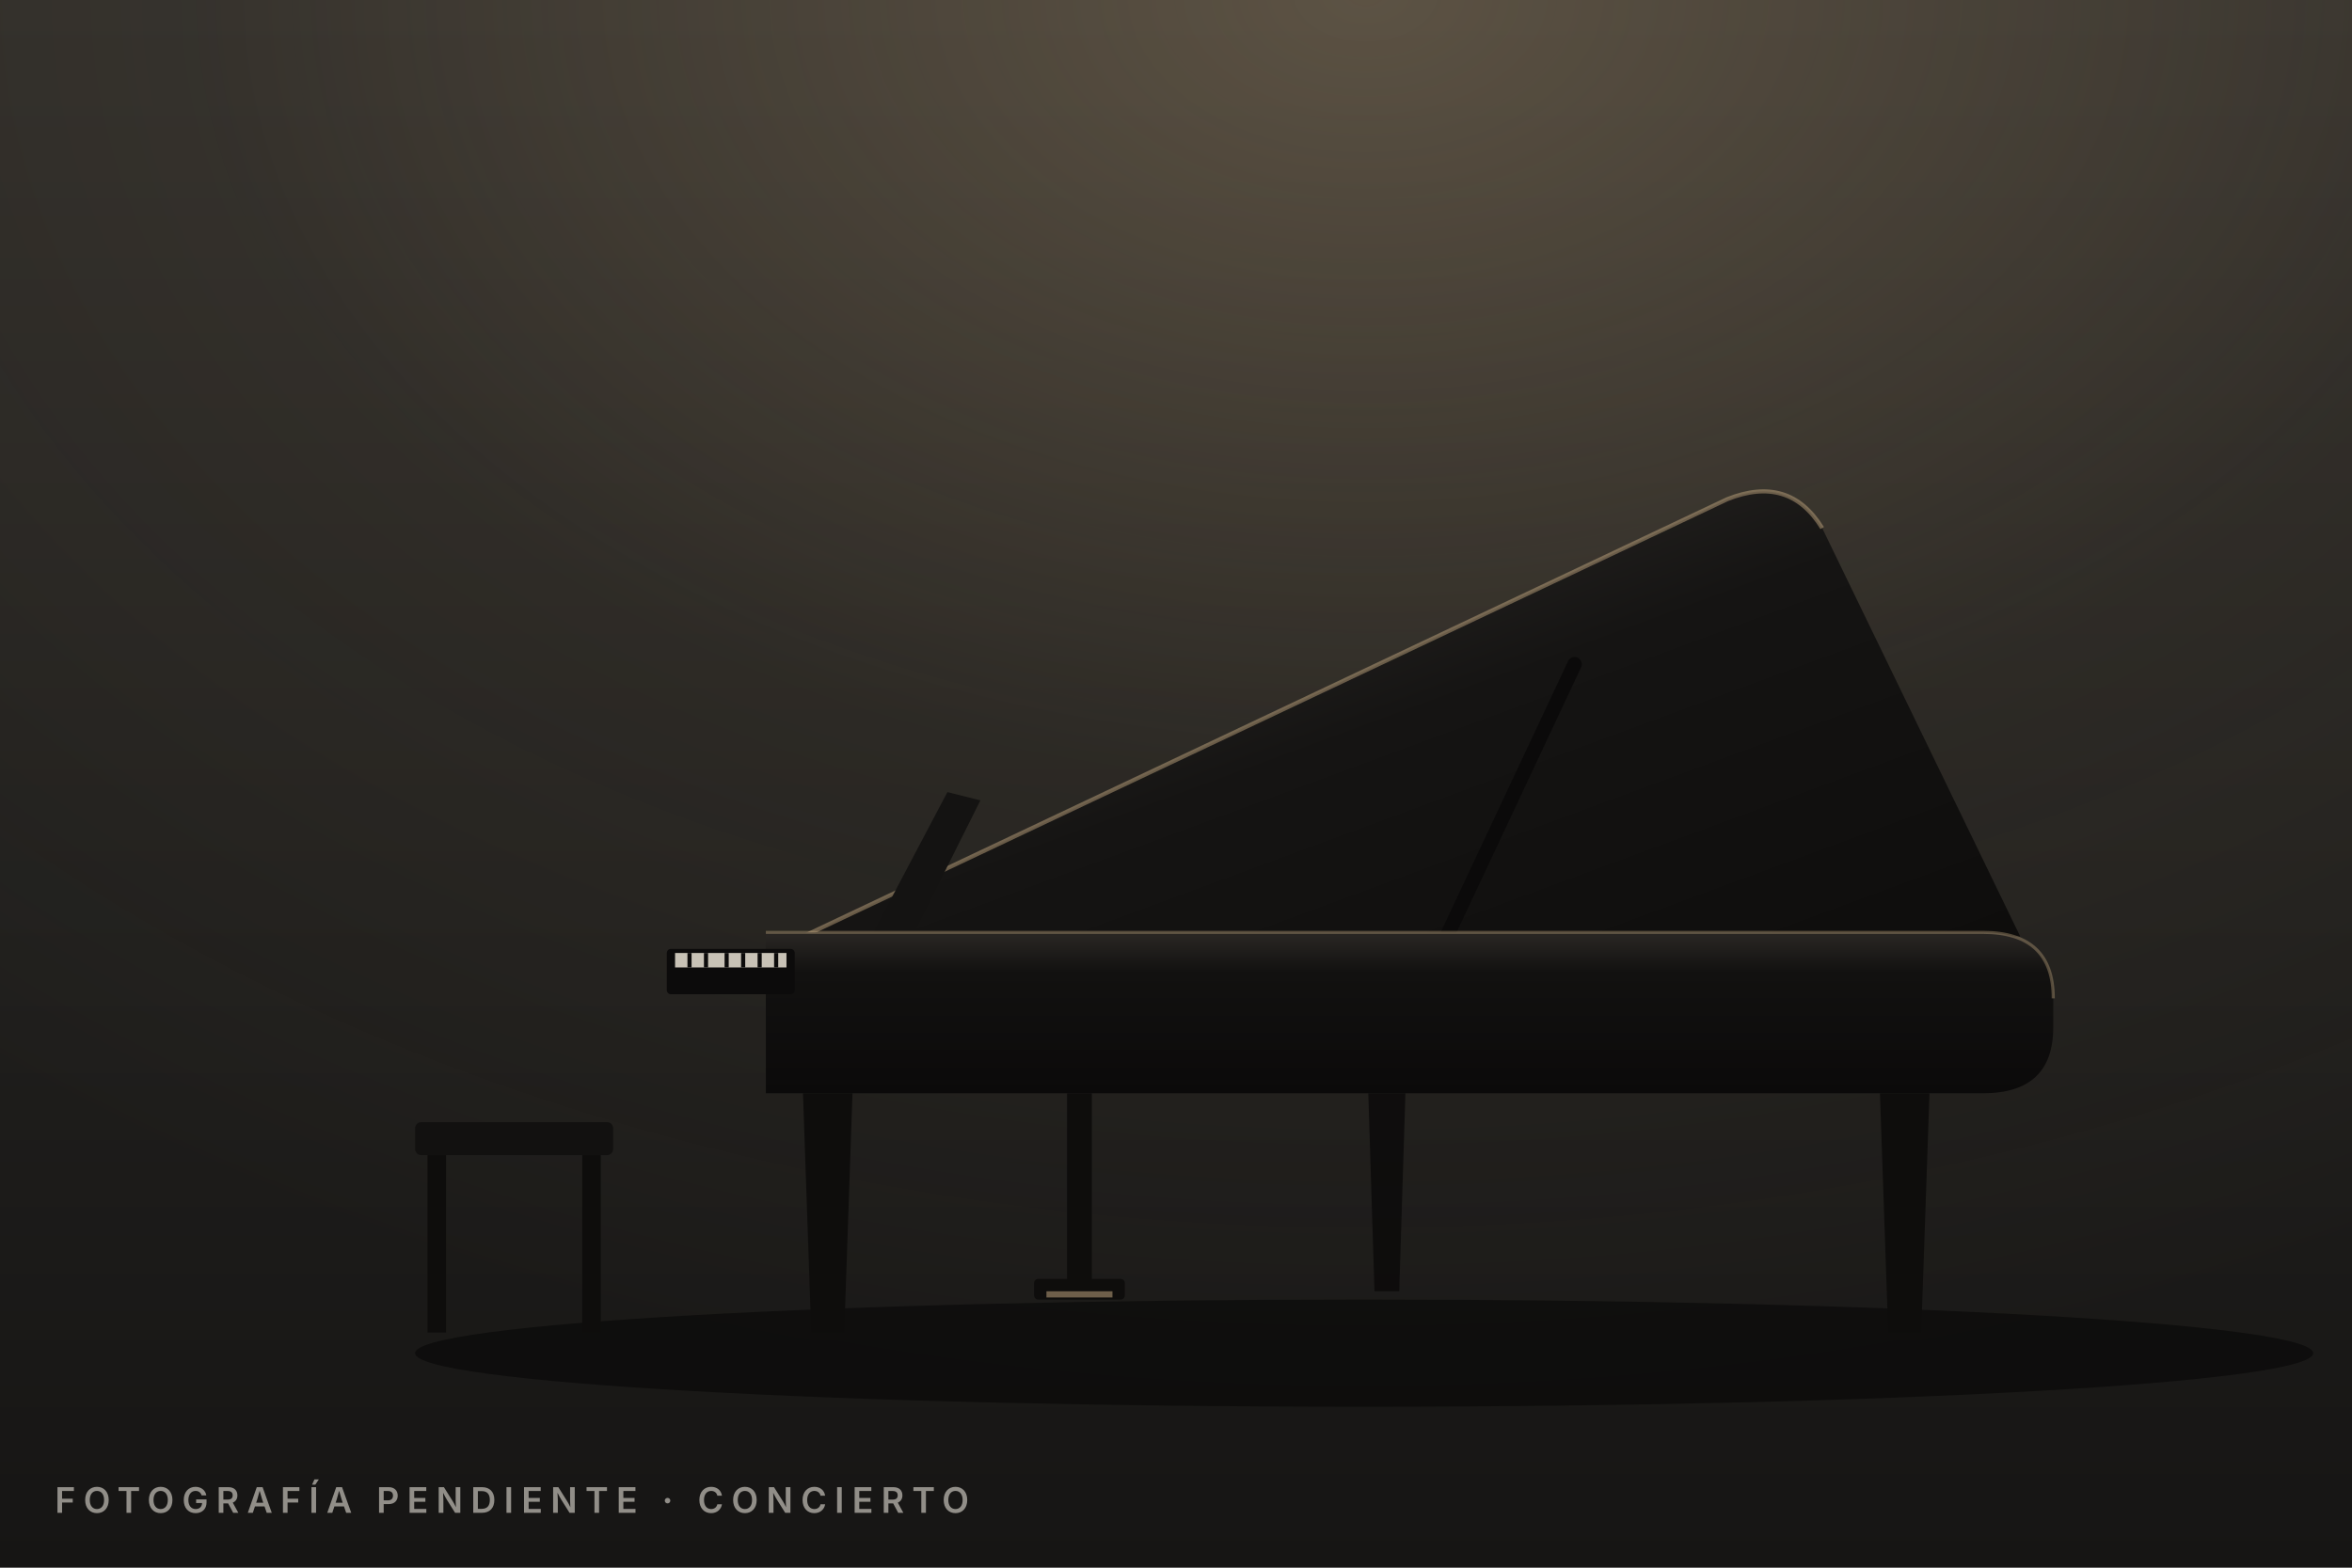
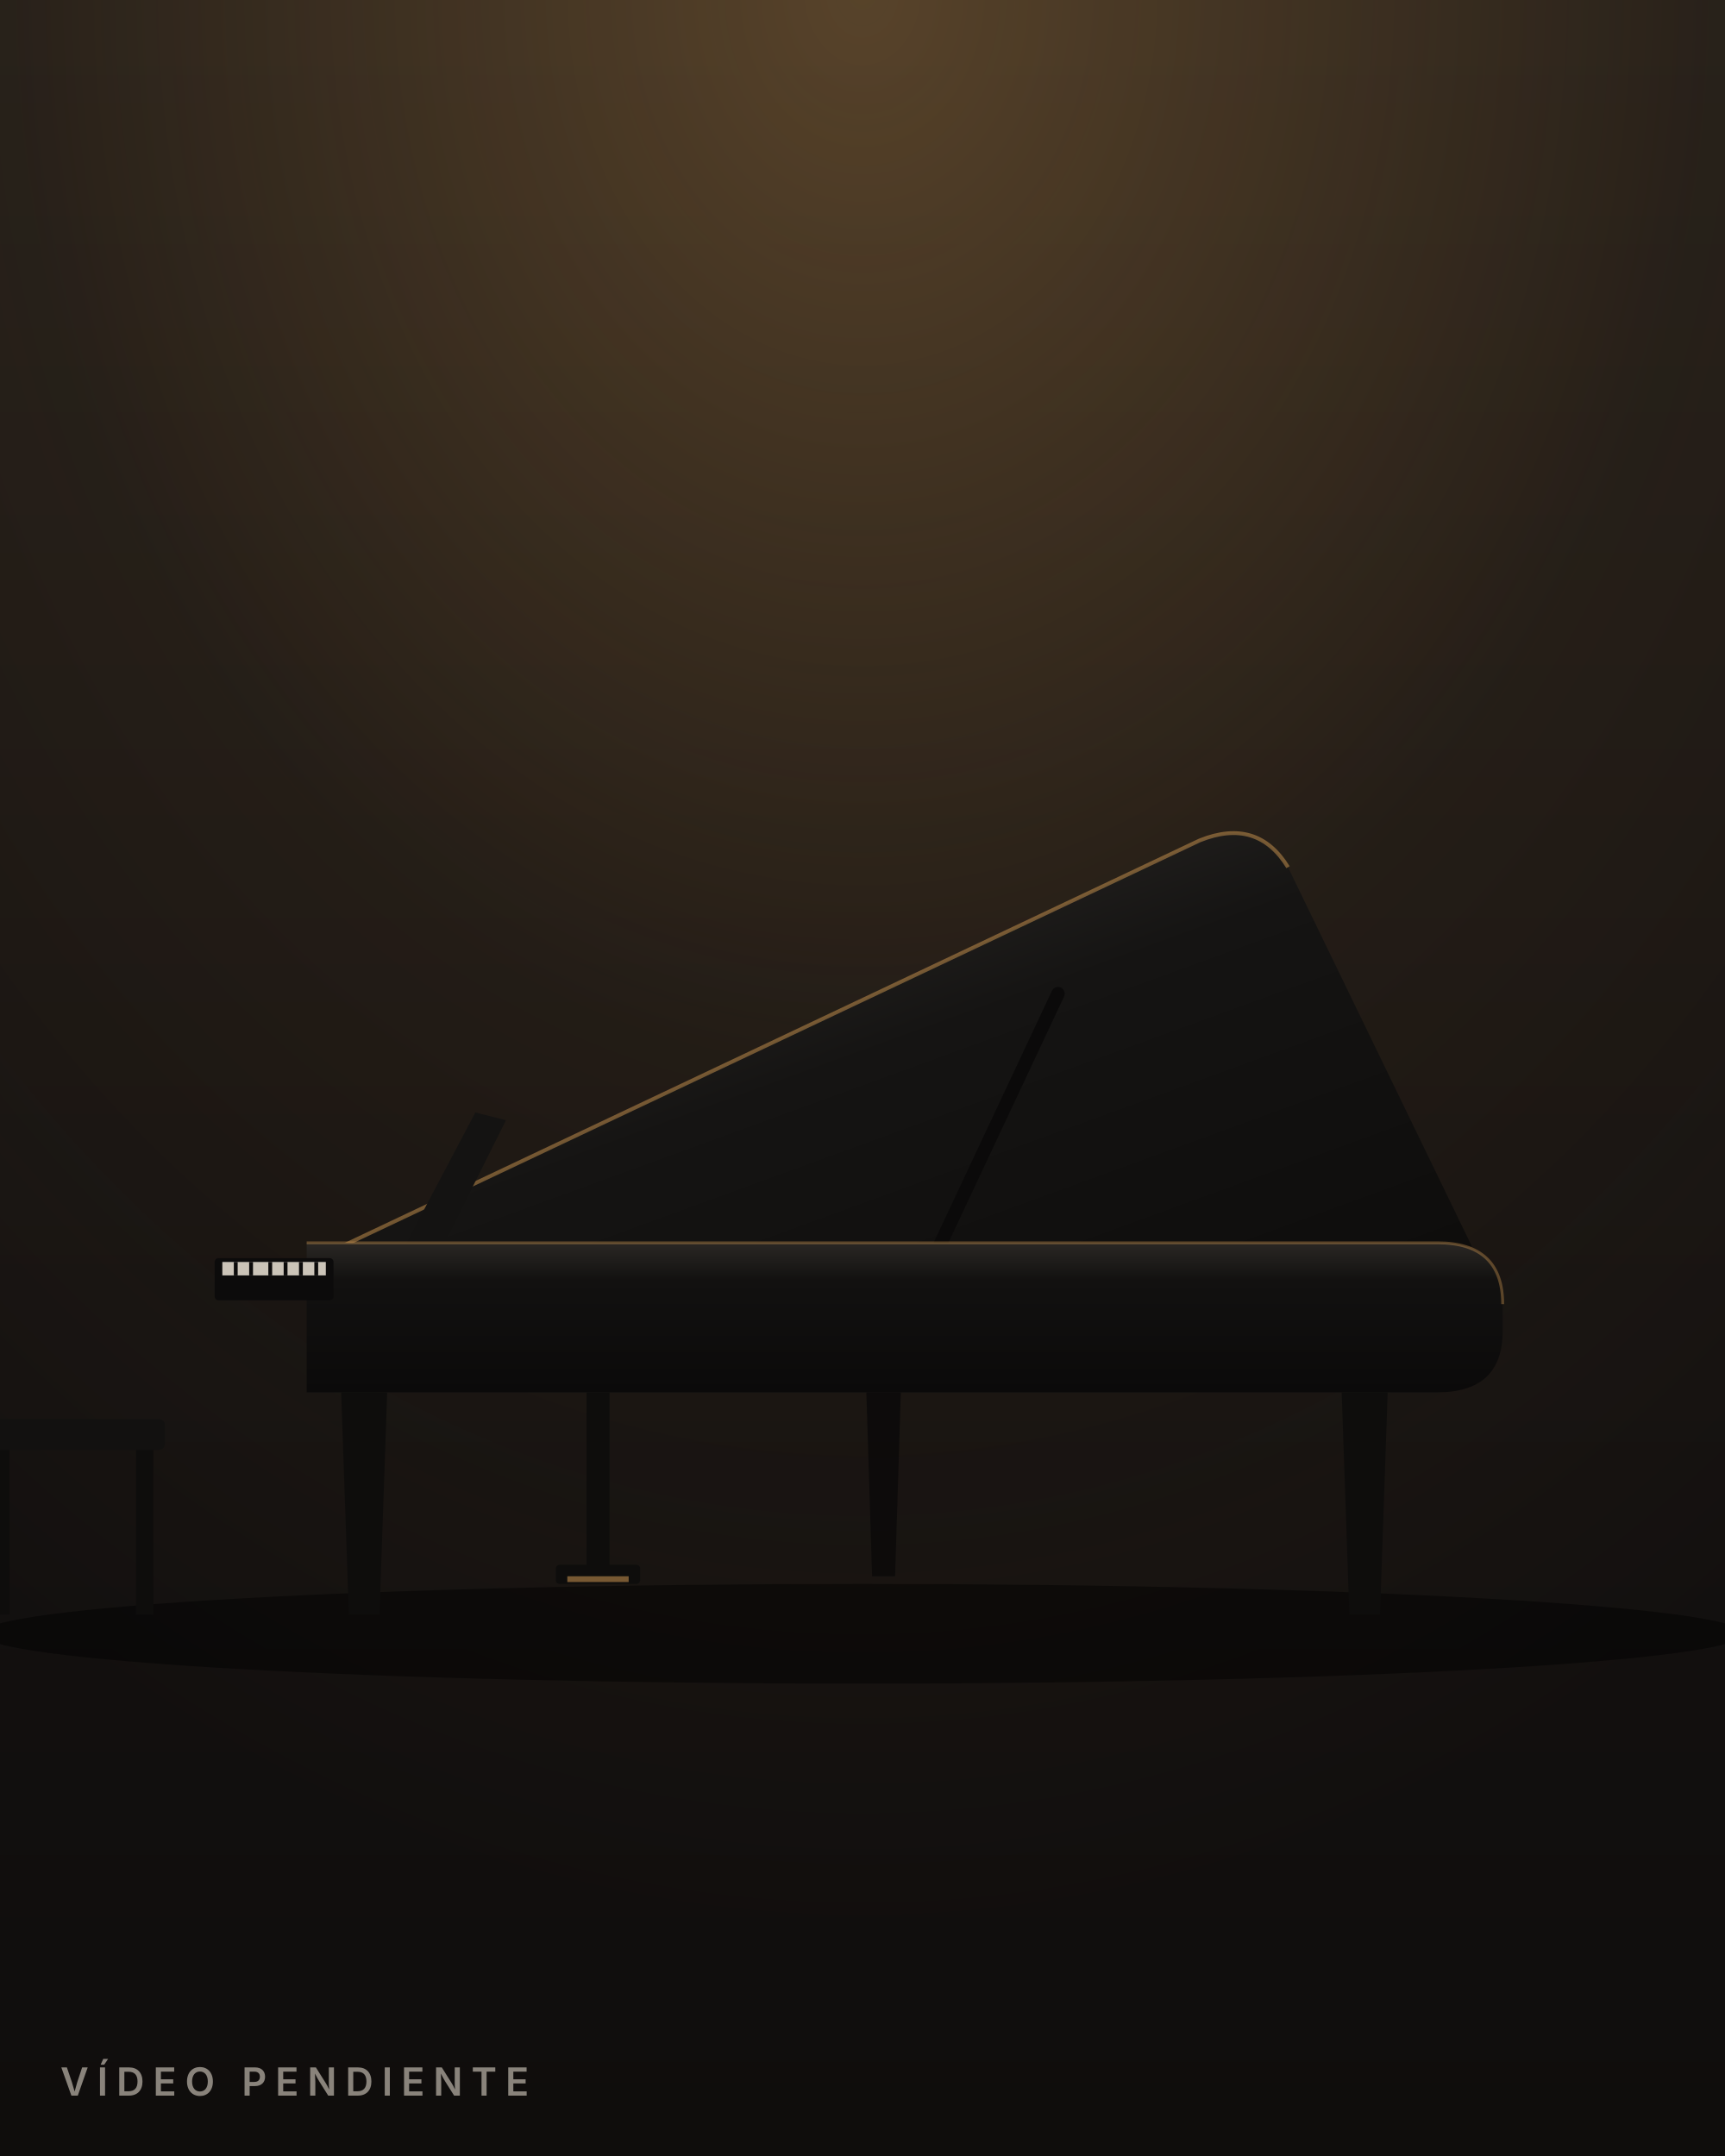
- <svg xmlns="http://www.w3.org/2000/svg" width="1200" height="800" viewBox="0 0 1200 800">
+ <svg xmlns="http://www.w3.org/2000/svg" width="800" height="1000" viewBox="0 0 800 1000">
  <defs>
    <linearGradient id="bg" x1="0" y1="0" x2="0" y2="1">
-       <stop offset="0" stop-color="#2c2a27" />
-       <stop offset=".62" stop-color="#1f1e1c" />
-       <stop offset="1" stop-color="#161514" />
+       <stop offset="0" stop-color="#1d1916" />
+       <stop offset=".62" stop-color="#141110" />
+       <stop offset="1" stop-color="#0f0d0c" />
    </linearGradient>
-     <radialGradient id="spot" cx="0.58" cy="0" r=".9" gradientTransform="translate(0 0) scale(1 1)">
-       <stop offset="0" stop-color="#cdb187" stop-opacity=".30" />
-       <stop offset=".55" stop-color="#cdb187" stop-opacity=".06" />
-       <stop offset="1" stop-color="#cdb187" stop-opacity="0" />
+     <radialGradient id="spot" cx="0.5" cy="0" r=".9" gradientTransform="translate(0 0) scale(1 1)">
+       <stop offset="0" stop-color="#e0a458" stop-opacity=".30" />
+       <stop offset=".55" stop-color="#e0a458" stop-opacity=".06" />
+       <stop offset="1" stop-color="#e0a458" stop-opacity="0" />
    </radialGradient>
    <linearGradient id="lid" x1="0" y1="0" x2="1" y2="1">
      <stop offset="0" stop-color="#3a3632" />
      <stop offset=".5" stop-color="#151413" />
      <stop offset="1" stop-color="#0e0d0c" />
    </linearGradient>
    <linearGradient id="body" x1="0" y1="0" x2="0" y2="1">
      <stop offset="0" stop-color="#2a2724" />
      <stop offset=".25" stop-color="#121110" />
      <stop offset="1" stop-color="#0b0a0a" />
    </linearGradient>
  </defs>
-   <rect width="1200" height="800" fill="url(#bg)" />
-   <rect width="1200" height="800" fill="url(#spot)" />
-   <ellipse cx="696" cy="690.526" rx="484.211" ry="27.368" fill="#000" opacity=".45" />
-   <g transform="translate(285.4737 132.6316) scale(1.052632)">
+   <rect width="800" height="1000" fill="url(#bg)" />
+   <rect width="800" height="1000" fill="url(#spot)" />
+   <ellipse cx="400" cy="757.778" rx="408.889" ry="23.111" fill="#000" opacity=".45" />
+   <g transform="translate(53.33333 286.6667) scale(0.8888889)">
    <path d="M118 328 L566 116 Q596 104 612 130 L708 328 Z" fill="url(#lid)" />
-     <path d="M118 328 L566 116 Q596 104 612 130" fill="none" stroke="#cdb187" stroke-opacity=".45" stroke-width="2" />
+     <path d="M118 328 L566 116 Q596 104 612 130" fill="none" stroke="#e0a458" stroke-opacity=".45" stroke-width="2" />
    <path d="M430 328 L492 196" stroke="#0b0a0a" stroke-width="7" stroke-linecap="round" />
    <path d="M150 330 L188 258 L204 262 L170 330 Z" fill="#141312" />
    <path d="M100 326 H690 Q724 326 724 358 V372 Q724 404 690 404 H100 Z" fill="url(#body)" />
-     <path d="M100 326 H690 Q724 326 724 358" fill="none" stroke="#cdb187" stroke-opacity=".35" stroke-width="1.5" />
+     <path d="M100 326 H690 Q724 326 724 358" fill="none" stroke="#e0a458" stroke-opacity=".35" stroke-width="1.5" />
    <rect x="52" y="334" width="62" height="22" rx="2" fill="#0c0b0b" />
-     <rect x="56" y="336" width="54" height="7" fill="#e9e2d4" opacity=".85" />
+     <rect x="56" y="336" width="54" height="7" fill="#ece4d6" opacity=".85" />
    <g fill="#0c0b0b">
      <rect x="62" y="336" width="2" height="7" />
      <rect x="70" y="336" width="2" height="7" />
      <rect x="80" y="336" width="2" height="7" />
      <rect x="88" y="336" width="2" height="7" />
      <rect x="96" y="336" width="2" height="7" />
      <rect x="104" y="336" width="2" height="7" />
    </g>
    <path d="M118 404 H142 L138 520 H122 Z" fill="#0e0d0c" />
    <path d="M640 404 H664 L660 520 H644 Z" fill="#0e0d0c" />
    <path d="M392 404 H410 L407 500 H395 Z" fill="#0a0909" opacity=".8" />
    <rect x="246" y="404" width="12" height="94" fill="#0e0d0c" />
    <rect x="230" y="494" width="44" height="10" rx="2" fill="#0e0d0c" />
-     <rect x="236" y="500" width="32" height="3" fill="#cdb187" opacity=".5" />
+     <rect x="236" y="500" width="32" height="3" fill="#e0a458" opacity=".5" />
    <rect x="-70" y="418" width="96" height="16" rx="3" fill="#121110" />
    <rect x="-64" y="434" width="9" height="86" fill="#0e0d0c" />
    <rect x="11" y="434" width="9" height="86" fill="#0e0d0c" />
  </g>
-   <text x="28" y="772" fill="#f5f0e7" fill-opacity=".55" font-family="Inter, system-ui, sans-serif" font-size="18" font-weight="600" letter-spacing="3.96">FOTOGRAFÍA PENDIENTE · CONCIERTO</text>
+   <text x="28" y="972" fill="#ece4d6" fill-opacity=".55" font-family="Inter, system-ui, sans-serif" font-size="18" font-weight="600" letter-spacing="3.96">VÍDEO PENDIENTE</text>
</svg>
